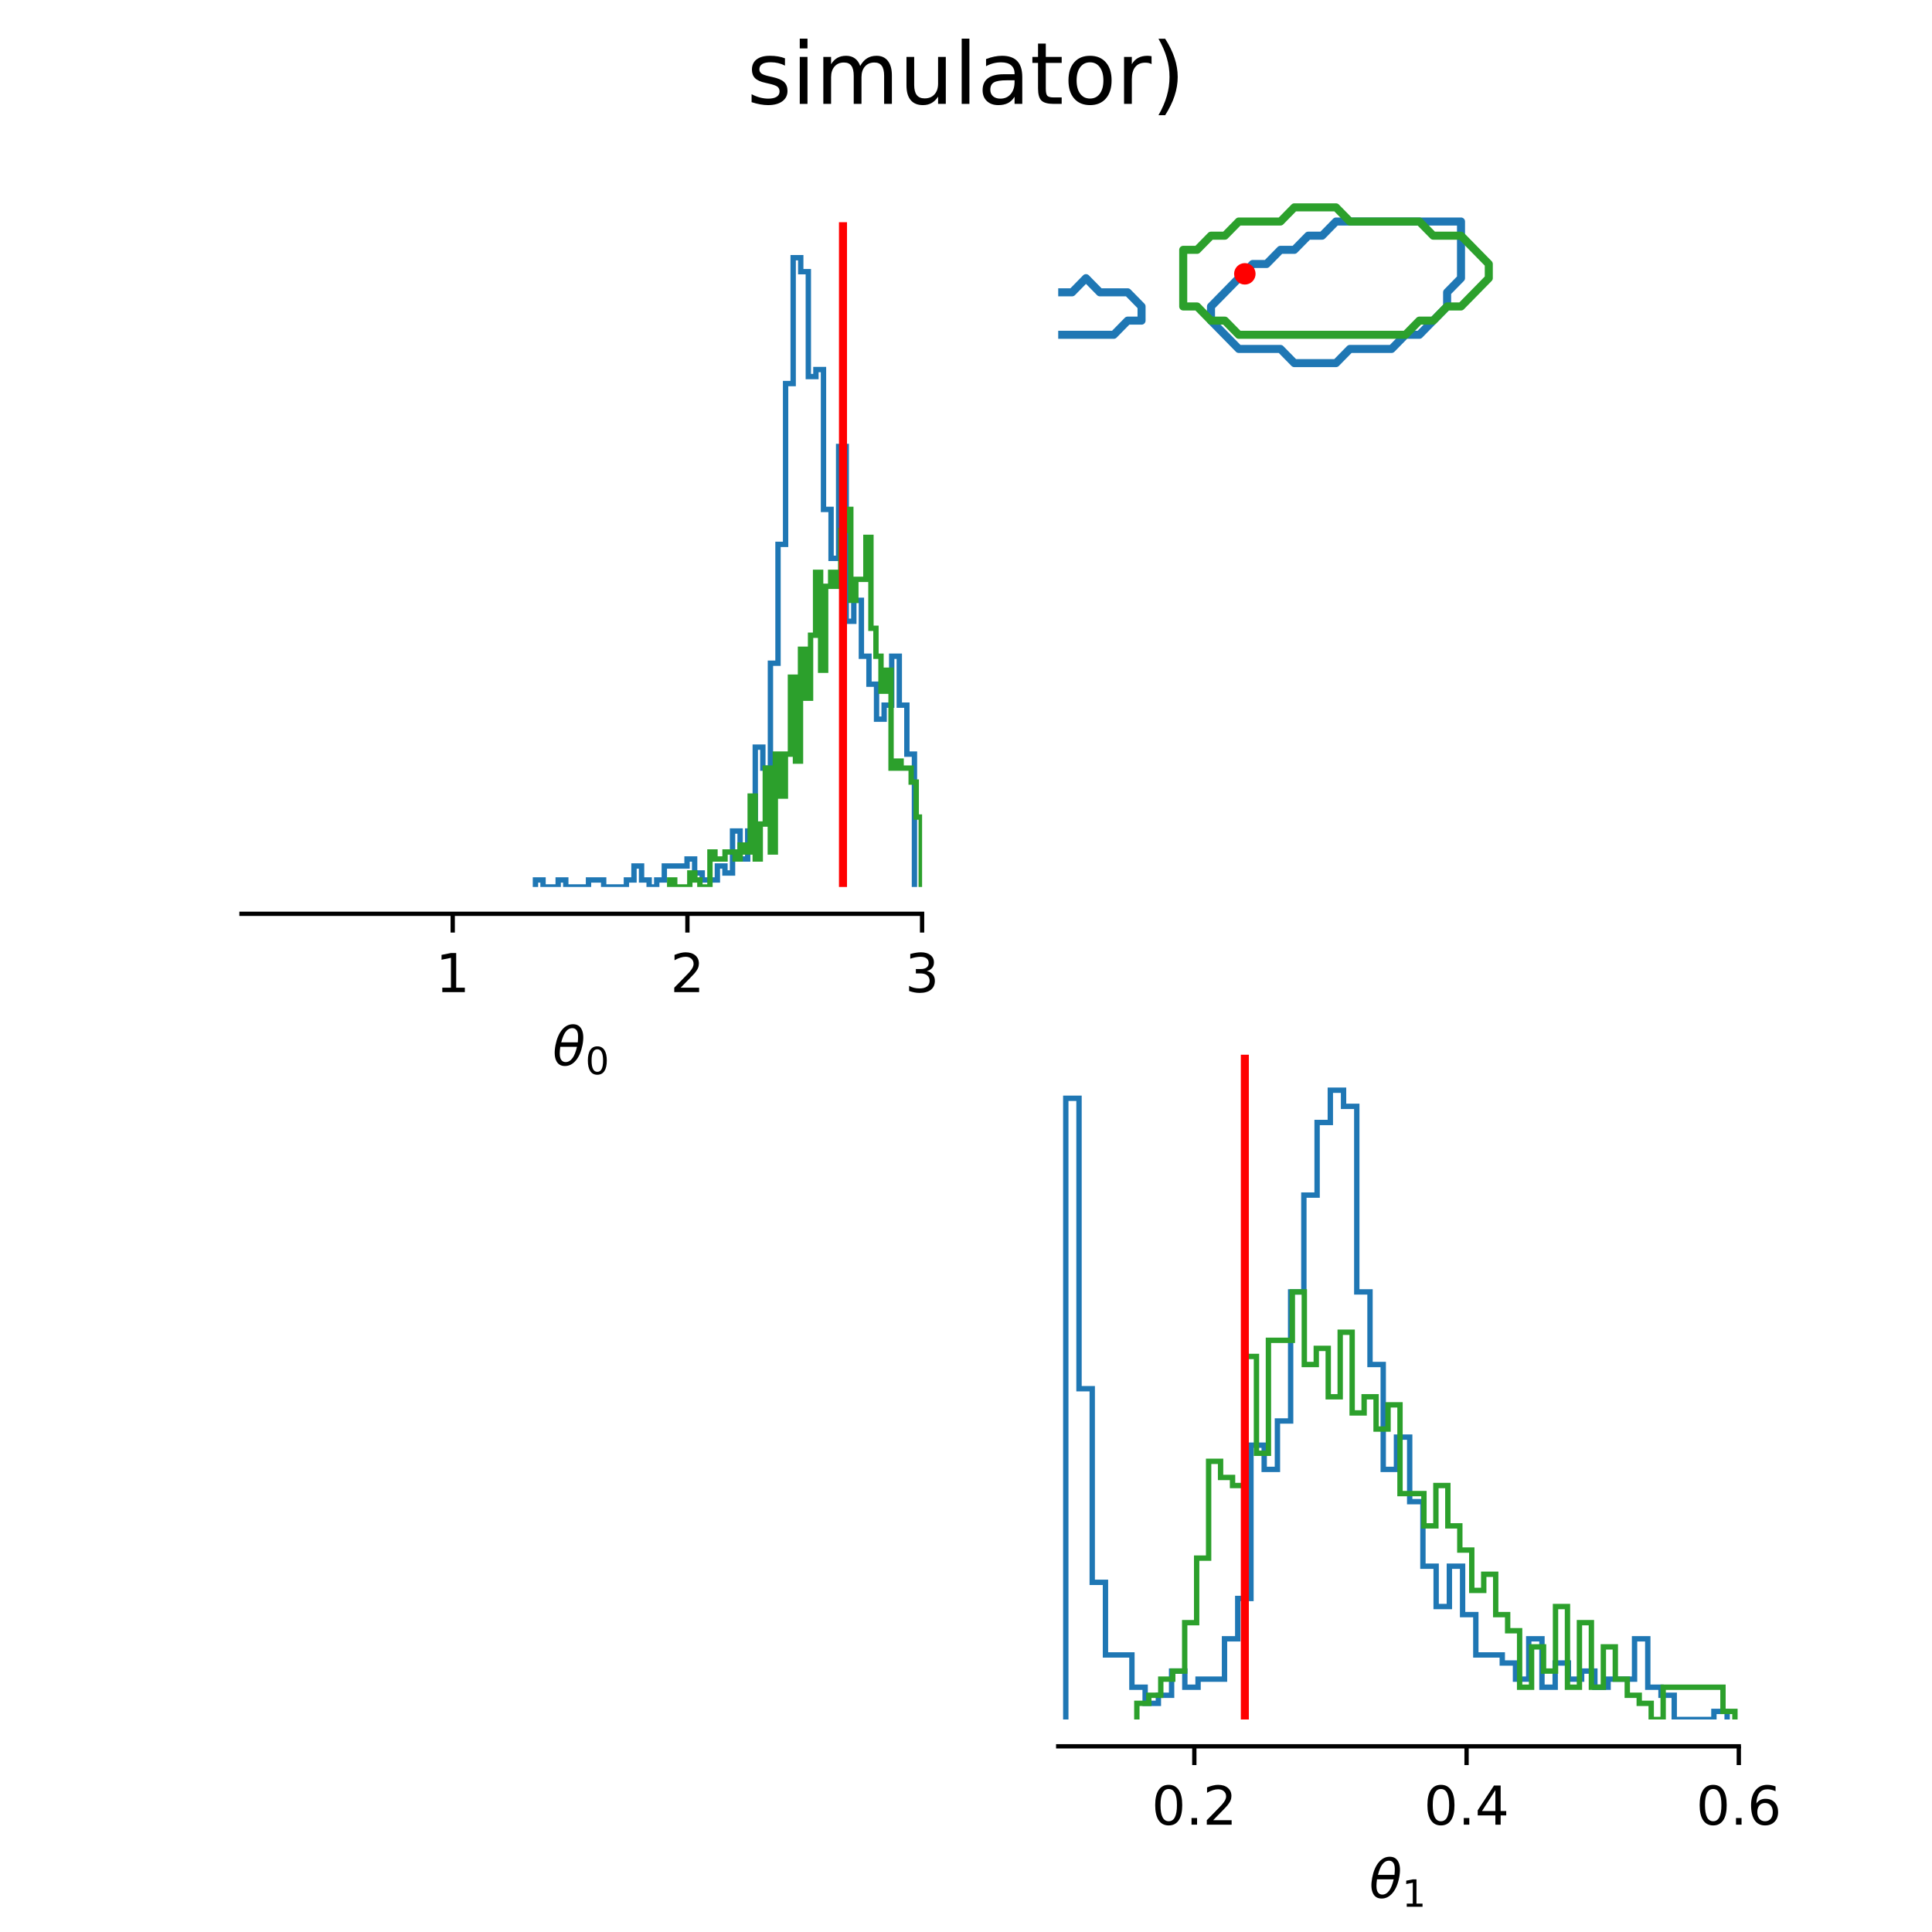
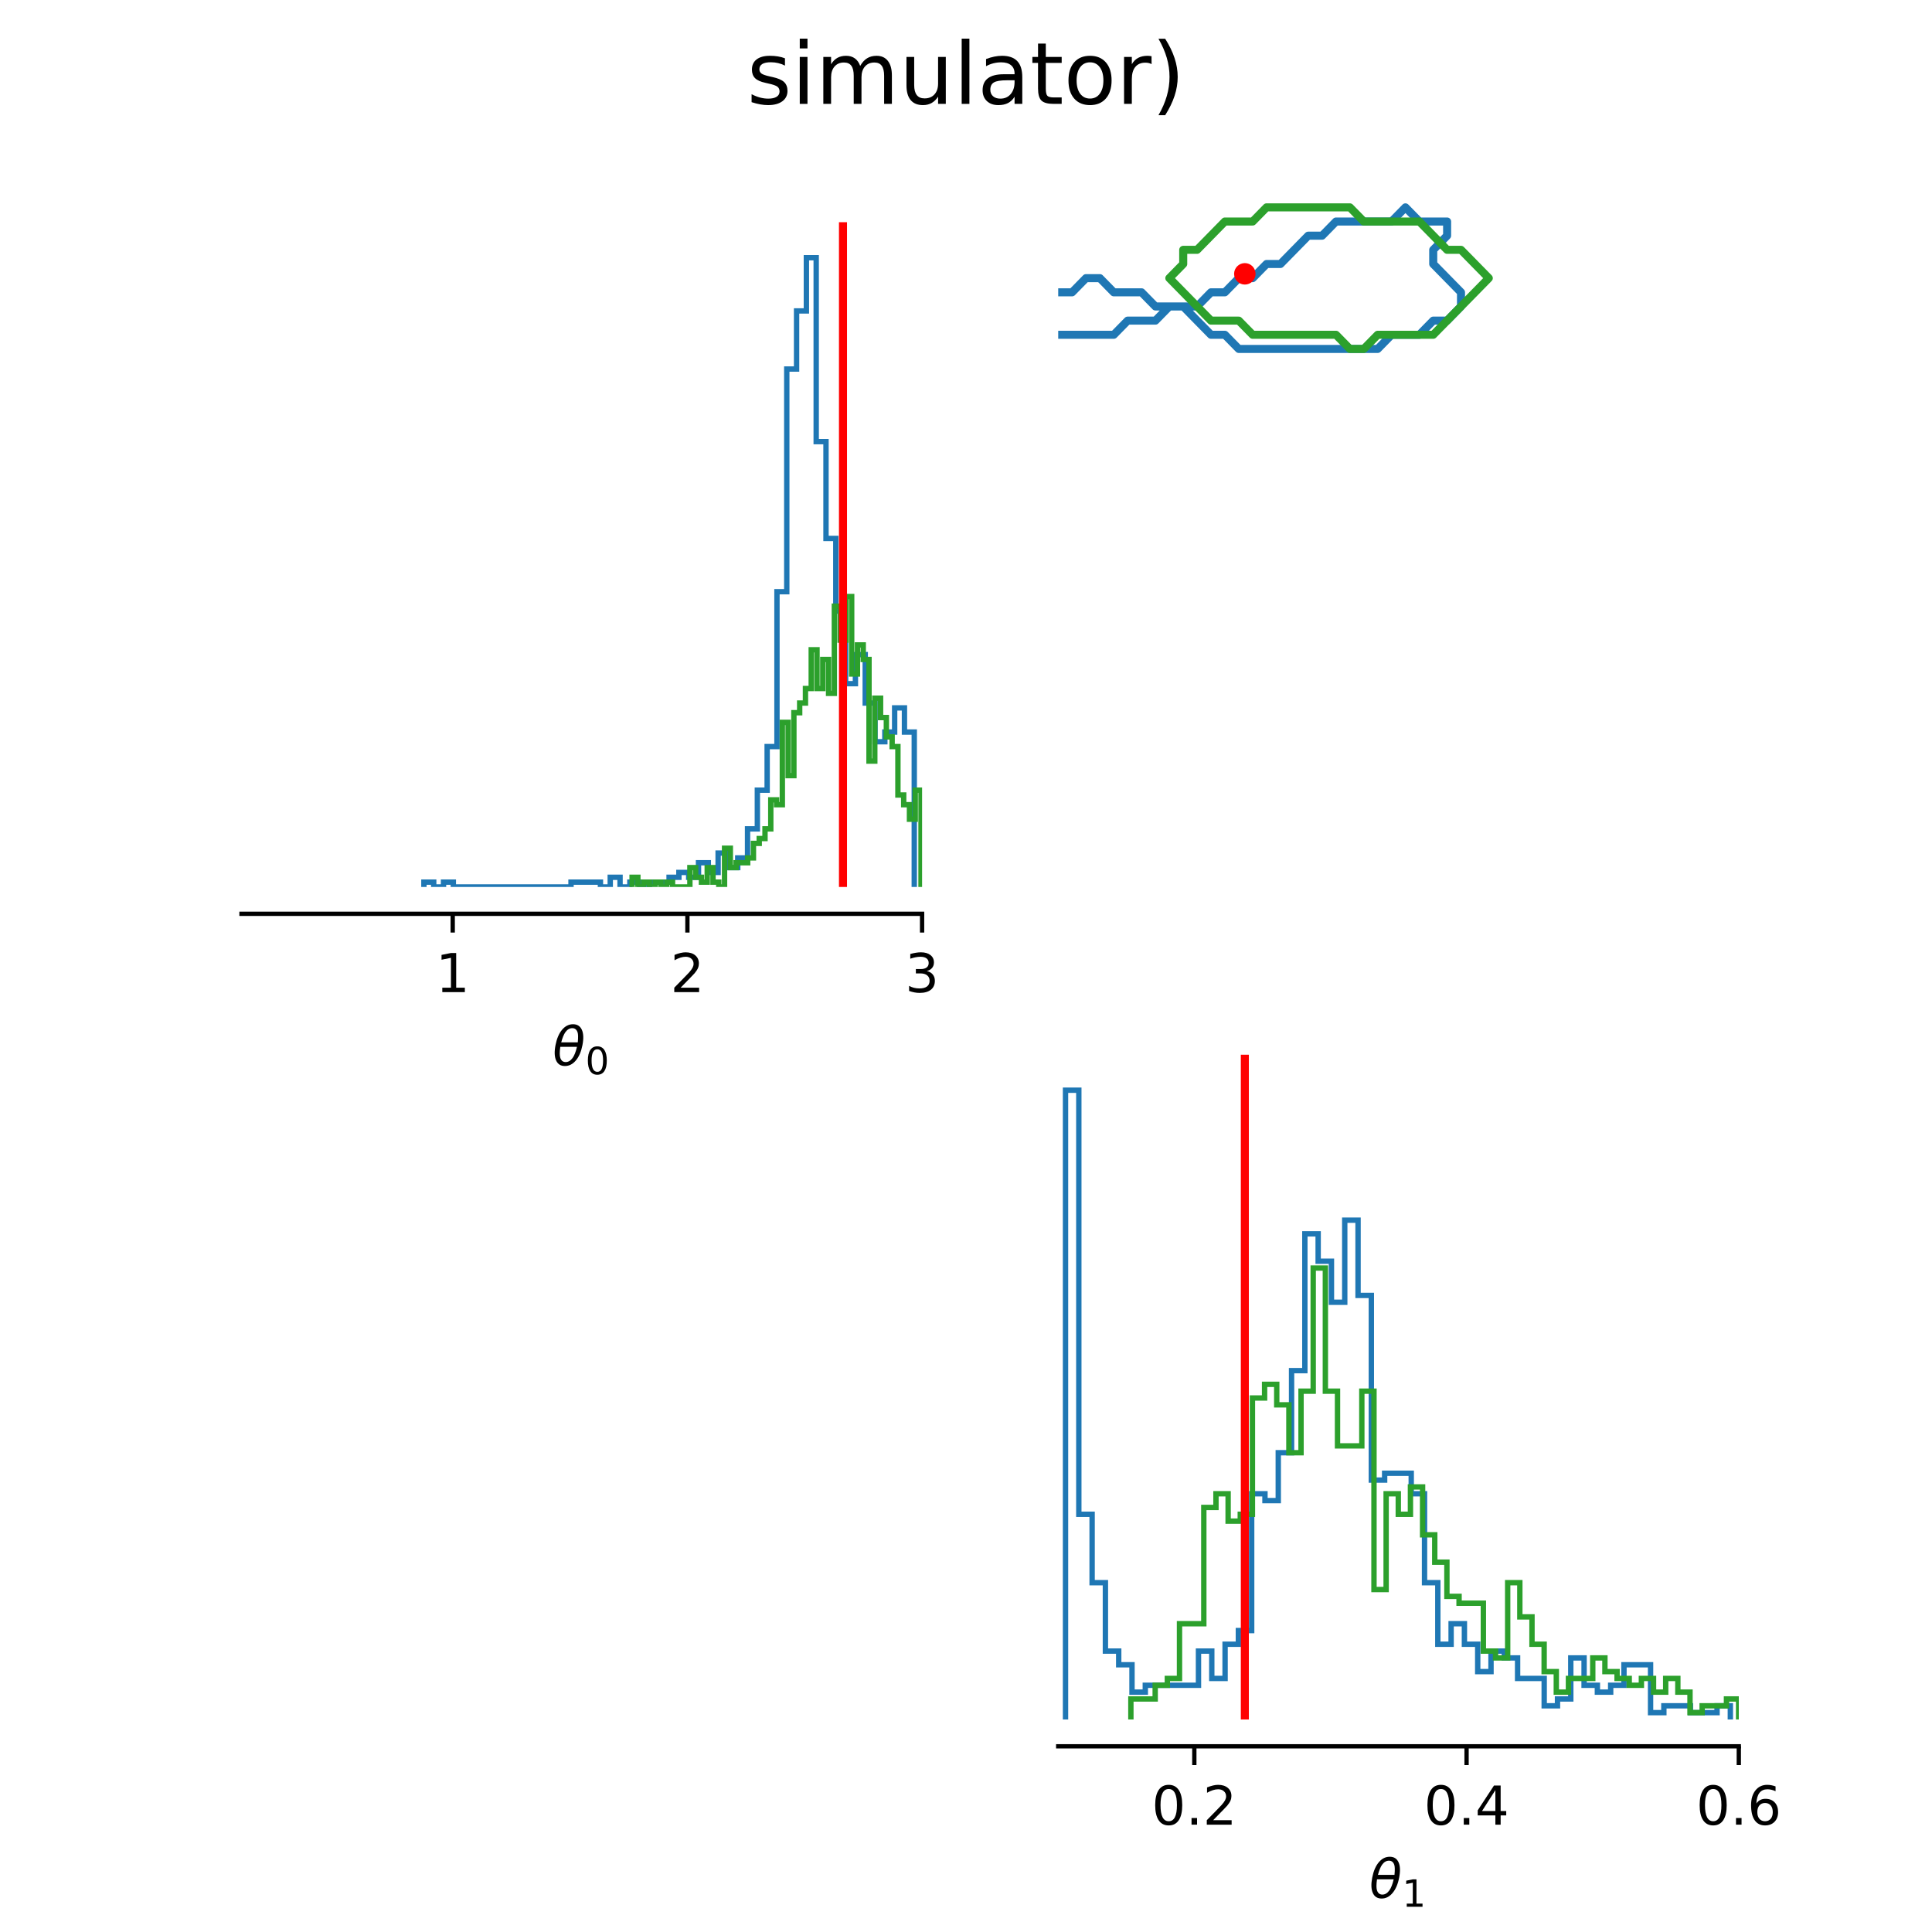
<svg xmlns="http://www.w3.org/2000/svg" xmlns:xlink="http://www.w3.org/1999/xlink" width="360pt" height="360pt" viewBox="0 0 360 360" version="1.1">
  <defs>
    <style type="text/css">*{stroke-linejoin: round; stroke-linecap: butt}</style>
  </defs>
  <g id="figure_1">
    <g id="patch_1">
      <path d="M 0 360  L 360 360  L 360 0  L 0 0  z " style="fill: #ffffff" />
    </g>
    <g id="axes_1">
      <g id="patch_2">
        <path d="M 45 165.273  L 171.818 165.273  L 171.818 36  L 45 36  z " style="fill: #ffffff" />
      </g>
      <g id="matplotlib.axis_1">
        <g id="xtick_1">
          <g id="line2d_1">
            <defs>
-               <path id="m44b91484c9" d="M 0 0  L 0 3.5  " style="stroke: #000000; stroke-width: 0.8" />
+               <path id="m1f3bbfd205" d="M 0 0  L 0 3.5  " style="stroke: #000000; stroke-width: 0.8" />
            </defs>
            <g>
-               <use xlink:href="#m44b91484c9" x="84.357" y="170.273" style="stroke: #000000; stroke-width: 0.8" />
+               <use xlink:href="#m1f3bbfd205" x="84.357" y="170.273" style="stroke: #000000; stroke-width: 0.8" />
            </g>
          </g>
          <g id="text_1">
            <g transform="translate(81.17612 184.8712) scale(0.1 -0.1)">
              <defs>
                <path id="DejaVuSans-31" d="M 794 531  L 1825 531  L 1825 4091  L 703 3866  L 703 4441  L 1819 4666  L 2450 4666  L 2450 531  L 3481 531  L 3481 0  L 794 0  L 794 531  z " transform="scale(0.015625)" />
              </defs>
              <use xlink:href="#DejaVuSans-31" />
            </g>
          </g>
        </g>
        <g id="xtick_2">
          <g id="line2d_2">
            <g>
-               <use xlink:href="#m44b91484c9" x="128.088" y="170.273" style="stroke: #000000; stroke-width: 0.8" />
+               <use xlink:href="#m1f3bbfd205" x="128.088" y="170.273" style="stroke: #000000; stroke-width: 0.8" />
            </g>
          </g>
          <g id="text_2">
            <g transform="translate(124.9065 184.8712) scale(0.1 -0.1)">
              <defs>
                <path id="DejaVuSans-32" d="M 1228 531  L 3431 531  L 3431 0  L 469 0  L 469 531  Q 828 903 1448 1529  Q 2069 2156 2228 2338  Q 2531 2678 2651 2914  Q 2772 3150 2772 3378  Q 2772 3750 2511 3984  Q 2250 4219 1831 4219  Q 1534 4219 1204 4116  Q 875 4013 500 3803  L 500 4441  Q 881 4594 1212 4672  Q 1544 4750 1819 4750  Q 2544 4750 2975 4387  Q 3406 4025 3406 3419  Q 3406 3131 3298 2873  Q 3191 2616 2906 2266  Q 2828 2175 2409 1742  Q 1991 1309 1228 531  z " transform="scale(0.015625)" />
              </defs>
              <use xlink:href="#DejaVuSans-32" />
            </g>
          </g>
        </g>
        <g id="xtick_3">
          <g id="line2d_3">
            <g>
-               <use xlink:href="#m44b91484c9" x="171.818" y="170.273" style="stroke: #000000; stroke-width: 0.8" />
+               <use xlink:href="#m1f3bbfd205" x="171.818" y="170.273" style="stroke: #000000; stroke-width: 0.8" />
            </g>
          </g>
          <g id="text_3">
            <g transform="translate(168.6369 184.8712) scale(0.1 -0.1)">
              <defs>
                <path id="DejaVuSans-33" d="M 2597 2516  Q 3050 2419 3304 2112  Q 3559 1806 3559 1356  Q 3559 666 3084 287  Q 2609 -91 1734 -91  Q 1441 -91 1130 -33  Q 819 25 488 141  L 488 750  Q 750 597 1062 519  Q 1375 441 1716 441  Q 2309 441 2620 675  Q 2931 909 2931 1356  Q 2931 1769 2642 2001  Q 2353 2234 1838 2234  L 1294 2234  L 1294 2753  L 1863 2753  Q 2328 2753 2575 2939  Q 2822 3125 2822 3475  Q 2822 3834 2567 4026  Q 2313 4219 1838 4219  Q 1578 4219 1281 4162  Q 984 4106 628 3988  L 628 4550  Q 988 4650 1302 4700  Q 1616 4750 1894 4750  Q 2613 4750 3031 4423  Q 3450 4097 3450 3541  Q 3450 3153 3228 2886  Q 3006 2619 2597 2516  z " transform="scale(0.015625)" />
              </defs>
              <use xlink:href="#DejaVuSans-33" />
            </g>
          </g>
        </g>
        <g id="text_4">
          <g transform="translate(102.9591 198.5493) scale(0.1 -0.1)">
            <defs>
              <path id="DejaVuSans-Oblique-3b8" d="M 2913 2219  L 925 2219  Q 791 1284 928 888  Q 1100 400 1566 400  Q 2034 400 2391 891  Q 2703 1322 2913 2219  z M 3009 2750  Q 3094 3638 2984 3950  Q 2813 4444 2353 4444  Q 1875 4444 1525 3956  Q 1250 3563 1034 2750  L 3009 2750  z M 2444 4913  Q 3194 4913 3494 4250  Q 3794 3591 3566 2422  Q 3341 1256 2781 594  Q 2225 -72 1475 -72  Q 722 -72 425 594  Q 128 1256 353 2422  Q 581 3591 1134 4250  Q 1691 4913 2444 4913  z " transform="scale(0.015625)" />
              <path id="DejaVuSans-30" d="M 2034 4250  Q 1547 4250 1301 3770  Q 1056 3291 1056 2328  Q 1056 1369 1301 889  Q 1547 409 2034 409  Q 2525 409 2770 889  Q 3016 1369 3016 2328  Q 3016 3291 2770 3770  Q 2525 4250 2034 4250  z M 2034 4750  Q 2819 4750 3233 4129  Q 3647 3509 3647 2328  Q 3647 1150 3233 529  Q 2819 -91 2034 -91  Q 1250 -91 836 529  Q 422 1150 422 2328  Q 422 3509 836 4129  Q 1250 4750 2034 4750  z " transform="scale(0.015625)" />
            </defs>
            <use xlink:href="#DejaVuSans-Oblique-3b8" transform="translate(0 0.234375)" />
            <use xlink:href="#DejaVuSans-30" transform="translate(61.18164 -16.17188) scale(0.7)" />
          </g>
        </g>
      </g>
      <g id="matplotlib.axis_2">
        <g id="ytick_1" />
        <g id="ytick_2" />
        <g id="ytick_3" />
        <g id="ytick_4" />
        <g id="ytick_5" />
+         <g id="ytick_6" />
      </g>
      <g id="patch_3">
-         <path d="M 99.773 165.273  L 99.773 163.97  L 101.185 163.97  L 101.185 165.273  L 102.598 165.273  L 102.598 165.273  L 104.01 165.273  L 104.01 163.97  L 105.423 163.97  L 105.423 165.273  L 106.835 165.273  L 106.835 165.273  L 108.248 165.273  L 108.248 165.273  L 109.66 165.273  L 109.66 163.97  L 111.072 163.97  L 111.072 163.97  L 112.485 163.97  L 112.485 165.273  L 113.897 165.273  L 113.897 165.273  L 115.31 165.273  L 115.31 165.273  L 116.722 165.273  L 116.722 163.97  L 118.134 163.97  L 118.134 161.364  L 119.547 161.364  L 119.547 163.97  L 120.959 163.97  L 120.959 165.273  L 122.372 165.273  L 122.372 163.97  L 123.784 163.97  L 123.784 161.364  L 125.196 161.364  L 125.196 161.364  L 126.609 161.364  L 126.609 161.364  L 128.021 161.364  L 128.021 160.061  L 129.434 160.061  L 129.434 162.667  L 130.846 162.667  L 130.846 163.97  L 132.258 163.97  L 132.258 163.97  L 133.671 163.97  L 133.671 161.364  L 135.083 161.364  L 135.083 162.667  L 136.496 162.667  L 136.496 154.85  L 137.908 154.85  L 137.908 160.061  L 139.321 160.061  L 139.321 154.85  L 140.733 154.85  L 140.733 139.216  L 142.145 139.216  L 142.145 143.125  L 143.558 143.125  L 143.558 123.582  L 144.97 123.582  L 144.97 101.434  L 146.383 101.434  L 146.383 71.469  L 147.795 71.469  L 147.795 48.019  L 149.207 48.019  L 149.207 50.624  L 150.62 50.624  L 150.62 70.167  L 152.032 70.167  L 152.032 68.864  L 153.445 68.864  L 153.445 94.92  L 154.857 94.92  L 154.857 104.04  L 156.269 104.04  L 156.269 83.195  L 157.682 83.195  L 157.682 115.765  L 159.094 115.765  L 159.094 111.857  L 160.507 111.857  L 160.507 122.28  L 161.919 122.28  L 161.919 127.491  L 163.331 127.491  L 163.331 134.005  L 164.744 134.005  L 164.744 131.399  L 166.156 131.399  L 166.156 122.28  L 167.569 122.28  L 167.569 131.399  L 168.981 131.399  L 168.981 140.519  L 170.394 140.519  L 170.394 165.273  " clip-path="url(#pfced21b844)" style="fill: none; stroke: #1f77b4; stroke-linejoin: miter" />
+         <path d="M 78.989 165.273  L 78.989 164.371  L 80.816 164.371  L 80.816 165.273  L 82.644 165.273  L 82.644 164.371  L 84.471 164.371  L 84.471 165.273  L 86.299 165.273  L 86.299 165.273  L 88.126 165.273  L 88.126 165.273  L 89.953 165.273  L 89.953 165.273  L 91.781 165.273  L 91.781 165.273  L 93.608 165.273  L 93.608 165.273  L 95.436 165.273  L 95.436 165.273  L 97.263 165.273  L 97.263 165.273  L 99.09 165.273  L 99.09 165.273  L 100.918 165.273  L 100.918 165.273  L 102.745 165.273  L 102.745 165.273  L 104.573 165.273  L 104.573 165.273  L 106.4 165.273  L 106.4 164.371  L 108.228 164.371  L 108.228 164.371  L 110.055 164.371  L 110.055 164.371  L 111.882 164.371  L 111.882 165.273  L 113.71 165.273  L 113.71 163.469  L 115.537 163.469  L 115.537 165.273  L 117.365 165.273  L 117.365 164.371  L 119.192 164.371  L 119.192 165.273  L 121.019 165.273  L 121.019 164.371  L 122.847 164.371  L 122.847 164.371  L 124.674 164.371  L 124.674 163.469  L 126.502 163.469  L 126.502 162.567  L 128.329 162.567  L 128.329 163.469  L 130.157 163.469  L 130.157 160.763  L 131.984 160.763  L 131.984 162.567  L 133.811 162.567  L 133.811 158.959  L 135.639 158.959  L 135.639 161.665  L 137.466 161.665  L 137.466 159.861  L 139.294 159.861  L 139.294 154.449  L 141.121 154.449  L 141.121 147.234  L 142.948 147.234  L 142.948 139.116  L 144.776 139.116  L 144.776 110.253  L 146.603 110.253  L 146.603 68.764  L 148.431 68.764  L 148.431 57.94  L 150.258 57.94  L 150.258 48.019  L 152.086 48.019  L 152.086 82.293  L 153.913 82.293  L 153.913 100.332  L 155.74 100.332  L 155.74 113.861  L 157.568 113.861  L 157.568 127.391  L 159.395 127.391  L 159.395 121.979  L 161.223 121.979  L 161.223 130.998  L 163.05 130.998  L 163.05 138.214  L 164.878 138.214  L 164.878 136.41  L 166.705 136.41  L 166.705 131.9  L 168.532 131.9  L 168.532 136.41  L 170.36 136.41  L 170.36 165.273  " clip-path="url(#pf9822cb68d)" style="fill: none; stroke: #1f77b4; stroke-linejoin: miter" />
      </g>
      <g id="patch_4">
-         <path d="M 124.787 165.273  L 124.787 163.97  L 125.725 163.97  L 125.725 165.273  L 126.662 165.273  L 126.662 165.273  L 127.6 165.273  L 127.6 165.273  L 128.537 165.273  L 128.537 162.667  L 129.475 162.667  L 129.475 163.97  L 130.412 163.97  L 130.412 165.273  L 131.35 165.273  L 131.35 165.273  L 132.287 165.273  L 132.287 158.759  L 133.224 158.759  L 133.224 160.061  L 134.162 160.061  L 134.162 160.061  L 135.099 160.061  L 135.099 158.759  L 136.037 158.759  L 136.037 158.759  L 136.974 158.759  L 136.974 160.061  L 137.912 160.061  L 137.912 157.456  L 138.849 157.456  L 138.849 158.759  L 139.786 158.759  L 139.786 148.336  L 140.724 148.336  L 140.724 160.061  L 141.661 160.061  L 141.661 153.547  L 142.599 153.547  L 142.599 143.125  L 143.536 143.125  L 143.536 158.759  L 144.474 158.759  L 144.474 140.519  L 145.411 140.519  L 145.411 148.336  L 146.349 148.336  L 146.349 140.519  L 147.286 140.519  L 147.286 126.188  L 148.223 126.188  L 148.223 141.822  L 149.161 141.822  L 149.161 120.977  L 150.098 120.977  L 150.098 130.096  L 151.036 130.096  L 151.036 118.371  L 151.973 118.371  L 151.973 106.646  L 152.911 106.646  L 152.911 124.885  L 153.848 124.885  L 153.848 109.251  L 154.785 109.251  L 154.785 106.646  L 155.723 106.646  L 155.723 109.251  L 156.66 109.251  L 156.66 98.829  L 157.598 98.829  L 157.598 94.92  L 158.535 94.92  L 158.535 111.857  L 159.473 111.857  L 159.473 107.948  L 160.41 107.948  L 160.41 107.948  L 161.347 107.948  L 161.347 100.132  L 162.285 100.132  L 162.285 117.068  L 163.222 117.068  L 163.222 122.28  L 164.16 122.28  L 164.16 128.794  L 165.097 128.794  L 165.097 124.885  L 166.035 124.885  L 166.035 143.125  L 166.972 143.125  L 166.972 141.822  L 167.91 141.822  L 167.91 143.125  L 168.847 143.125  L 168.847 143.125  L 169.784 143.125  L 169.784 145.73  L 170.722 145.73  L 170.722 152.244  L 171.659 152.244  L 171.659 165.273  " clip-path="url(#pfced21b844)" style="fill: none; stroke: #2ca02c; stroke-linejoin: miter" />
+         <path d="M 117.782 165.273  L 117.782 163.469  L 118.859 163.469  L 118.859 165.273  L 119.935 165.273  L 119.935 164.371  L 121.012 164.371  L 121.012 165.273  L 122.089 165.273  L 122.089 164.371  L 123.166 164.371  L 123.166 165.273  L 124.242 165.273  L 124.242 164.371  L 125.319 164.371  L 125.319 165.273  L 126.396 165.273  L 126.396 165.273  L 127.473 165.273  L 127.473 165.273  L 128.549 165.273  L 128.549 161.665  L 129.626 161.665  L 129.626 163.469  L 130.703 163.469  L 130.703 164.371  L 131.78 164.371  L 131.78 161.665  L 132.857 161.665  L 132.857 164.371  L 133.933 164.371  L 133.933 165.273  L 135.01 165.273  L 135.01 158.057  L 136.087 158.057  L 136.087 161.665  L 137.164 161.665  L 137.164 160.763  L 138.24 160.763  L 138.24 160.763  L 139.317 160.763  L 139.317 159.861  L 140.394 159.861  L 140.394 157.155  L 141.471 157.155  L 141.471 156.253  L 142.547 156.253  L 142.547 154.449  L 143.624 154.449  L 143.624 149.038  L 144.701 149.038  L 144.701 149.939  L 145.778 149.939  L 145.778 134.606  L 146.854 134.606  L 146.854 144.528  L 147.931 144.528  L 147.931 132.802  L 149.008 132.802  L 149.008 130.998  L 150.085 130.998  L 150.085 128.293  L 151.162 128.293  L 151.162 121.077  L 152.238 121.077  L 152.238 128.293  L 153.315 128.293  L 153.315 122.881  L 154.392 122.881  L 154.392 129.195  L 155.469 129.195  L 155.469 112.959  L 156.545 112.959  L 156.545 119.273  L 157.622 119.273  L 157.622 111.155  L 158.699 111.155  L 158.699 125.587  L 159.776 125.587  L 159.776 120.175  L 160.852 120.175  L 160.852 122.881  L 161.929 122.881  L 161.929 141.822  L 163.006 141.822  L 163.006 130.096  L 164.083 130.096  L 164.083 133.704  L 165.159 133.704  L 165.159 137.312  L 166.236 137.312  L 166.236 139.116  L 167.313 139.116  L 167.313 148.136  L 168.39 148.136  L 168.39 149.939  L 169.467 149.939  L 169.467 152.645  L 170.543 152.645  L 170.543 147.234  L 171.62 147.234  L 171.62 165.273  " clip-path="url(#pf9822cb68d)" style="fill: none; stroke: #2ca02c; stroke-linejoin: miter" />
      </g>
      <g id="line2d_4">
-         <path d="M 157.078 165.273  L 157.078 42.156  " clip-path="url(#pfced21b844)" style="fill: none; stroke: #ff0000; stroke-width: 1.5; stroke-linecap: square" />
+         <path d="M 157.078 165.273  L 157.078 42.156  " clip-path="url(#pf9822cb68d)" style="fill: none; stroke: #ff0000; stroke-width: 1.5; stroke-linecap: square" />
      </g>
      <g id="patch_5">
        <path d="M 45 170.273  L 171.818 170.273  " style="fill: none; stroke: #000000; stroke-width: 0.8; stroke-linejoin: miter; stroke-linecap: square" />
      </g>
    </g>
    <g id="axes_2">
      <g id="patch_6">
        <path d="M 197.182 165.273  L 324 165.273  L 324 36  L 197.182 36  z " style="fill: #ffffff" />
      </g>
      <g id="matplotlib.axis_3">
        <g id="xtick_4" />
        <g id="xtick_5" />
        <g id="xtick_6" />
      </g>
      <g id="matplotlib.axis_4">
-         <g id="ytick_6" />
        <g id="ytick_7" />
        <g id="ytick_8" />
        <g id="ytick_9" />
        <g id="ytick_10" />
        <g id="ytick_11" />
+         <g id="ytick_12" />
      </g>
      <g id="QuadContourSet_1">
-         <path d="M 197.182 54.468  L 199.77 54.468  L 202.358 51.829  L 202.358 51.829  L 202.358 51.829  L 204.946 54.468  L 207.534 54.468  L 210.122 54.468  L 210.122 54.468  L 212.711 57.106  L 212.711 57.106  L 212.711 59.744  L 212.711 59.744  L 210.122 59.744  L 207.534 62.382  L 207.534 62.382  L 204.946 62.382  L 202.358 62.382  L 199.77 62.382  L 197.182 62.382  M 241.18 67.659  L 241.18 67.659  L 238.592 65.02  L 236.004 65.02  L 233.416 65.02  L 230.827 65.02  L 230.827 65.02  L 228.239 62.382  L 228.239 62.382  L 225.651 59.744  L 225.651 59.744  L 225.651 57.106  L 225.651 57.106  L 228.239 54.468  L 228.239 54.468  L 230.827 51.829  L 230.827 51.829  L 233.416 49.191  L 233.416 49.191  L 236.004 49.191  L 238.592 46.553  L 238.592 46.553  L 241.18 46.553  L 243.768 43.915  L 243.768 43.915  L 246.356 43.915  L 248.944 41.276  L 248.944 41.276  L 251.532 41.276  L 254.121 41.276  L 256.709 41.276  L 259.297 41.276  L 261.885 41.276  L 264.473 41.276  L 267.061 41.276  L 269.649 41.276  L 272.237 41.276  L 272.237 41.276  L 272.237 43.915  L 272.237 46.553  L 272.237 49.191  L 272.237 51.829  L 272.237 51.829  L 269.649 54.468  L 269.649 57.106  L 269.649 57.106  L 267.061 59.744  L 267.061 59.744  L 264.473 62.382  L 264.473 62.382  L 261.885 62.382  L 259.297 65.02  L 259.297 65.02  L 256.709 65.02  L 254.121 65.02  L 251.532 65.02  L 248.944 67.659  L 248.944 67.659  L 246.356 67.659  L 243.768 67.659  L 241.18 67.659  z " clip-path="url(#p57dbb8d862)" style="fill: none; stroke: #1f77b4; stroke-width: 1.5" />
+         <path d="M 197.182 54.468  L 199.77 54.468  L 202.358 51.829  L 202.358 51.829  L 204.946 51.829  L 204.946 51.829  L 207.534 54.468  L 210.122 54.468  L 212.711 54.468  L 212.711 54.468  L 215.299 57.106  L 217.887 57.106  L 220.475 57.106  L 223.063 57.106  L 225.651 54.468  L 225.651 54.468  L 228.239 54.468  L 230.827 51.829  L 230.827 51.829  L 233.416 51.829  L 236.004 49.191  L 236.004 49.191  L 238.592 49.191  L 241.18 46.553  L 241.18 46.553  L 243.768 43.915  L 243.768 43.915  L 246.356 43.915  L 248.944 41.276  L 248.944 41.276  L 251.532 41.276  L 254.121 41.276  L 256.709 41.276  L 259.297 41.276  L 261.885 38.638  L 261.885 38.638  L 261.885 38.638  L 264.473 41.276  L 267.061 41.276  L 269.649 41.276  L 269.649 41.276  L 269.649 43.915  L 269.649 43.915  L 267.061 46.553  L 267.061 49.191  L 269.649 51.829  L 269.649 51.829  L 272.237 54.468  L 272.237 54.468  L 272.237 57.106  L 272.237 57.106  L 269.649 59.744  L 269.649 59.744  L 267.061 59.744  L 264.473 62.382  L 264.473 62.382  L 261.885 62.382  L 259.297 62.382  L 256.709 65.02  L 256.709 65.02  L 254.121 65.02  L 251.532 65.02  L 248.944 65.02  L 246.356 65.02  L 243.768 65.02  L 241.18 65.02  L 238.592 65.02  L 236.004 65.02  L 233.416 65.02  L 230.827 65.02  L 230.827 65.02  L 228.239 62.382  L 225.651 62.382  L 225.651 62.382  L 223.063 59.744  L 223.063 59.744  L 220.475 57.106  L 217.887 57.106  L 215.299 59.744  L 215.299 59.744  L 212.711 59.744  L 210.122 59.744  L 207.534 62.382  L 207.534 62.382  L 204.946 62.382  L 202.358 62.382  L 199.77 62.382  L 197.182 62.382  " clip-path="url(#p9987a3a47d)" style="fill: none; stroke: #1f77b4; stroke-width: 1.5" />
      </g>
      <g id="QuadContourSet_2">
-         <path d="M 230.827 62.382  L 230.827 62.382  L 228.239 59.744  L 225.651 59.744  L 225.651 59.744  L 223.063 57.106  L 220.475 57.106  L 220.475 57.106  L 220.475 54.468  L 220.475 51.829  L 220.475 49.191  L 220.475 46.553  L 220.475 46.553  L 223.063 46.553  L 225.651 43.915  L 225.651 43.915  L 228.239 43.915  L 230.827 41.276  L 230.827 41.276  L 233.416 41.276  L 236.004 41.276  L 238.592 41.276  L 241.18 38.638  L 241.18 38.638  L 243.768 38.638  L 246.356 38.638  L 248.944 38.638  L 248.944 38.638  L 251.532 41.276  L 254.121 41.276  L 256.709 41.276  L 259.297 41.276  L 261.885 41.276  L 264.473 41.276  L 264.473 41.276  L 267.061 43.915  L 269.649 43.915  L 272.237 43.915  L 272.237 43.915  L 274.826 46.553  L 274.826 46.553  L 277.414 49.191  L 277.414 49.191  L 277.414 51.829  L 277.414 51.829  L 274.826 54.468  L 274.826 54.468  L 272.237 57.106  L 272.237 57.106  L 269.649 57.106  L 267.061 59.744  L 267.061 59.744  L 264.473 59.744  L 261.885 62.382  L 261.885 62.382  L 259.297 62.382  L 256.709 62.382  L 254.121 62.382  L 251.532 62.382  L 248.944 62.382  L 246.356 62.382  L 243.768 62.382  L 241.18 62.382  L 238.592 62.382  L 236.004 62.382  L 233.416 62.382  L 230.827 62.382  z " clip-path="url(#p57dbb8d862)" style="fill: none; stroke: #2ca02c; stroke-width: 1.5" />
+         <path d="M 251.532 65.02  L 251.532 65.02  L 248.944 62.382  L 246.356 62.382  L 243.768 62.382  L 241.18 62.382  L 238.592 62.382  L 236.004 62.382  L 233.416 62.382  L 233.416 62.382  L 230.827 59.744  L 228.239 59.744  L 225.651 59.744  L 225.651 59.744  L 223.063 57.106  L 223.063 57.106  L 220.475 54.468  L 220.475 54.468  L 217.887 51.829  L 217.887 51.829  L 217.887 51.829  L 220.475 49.191  L 220.475 46.553  L 220.475 46.553  L 223.063 46.553  L 225.651 43.915  L 225.651 43.915  L 228.239 41.276  L 228.239 41.276  L 230.827 41.276  L 233.416 41.276  L 236.004 38.638  L 236.004 38.638  L 238.592 38.638  L 241.18 38.638  L 243.768 38.638  L 246.356 38.638  L 248.944 38.638  L 251.532 38.638  L 251.532 38.638  L 254.121 41.276  L 256.709 41.276  L 259.297 41.276  L 261.885 41.276  L 264.473 41.276  L 264.473 41.276  L 267.061 43.915  L 267.061 43.915  L 269.649 46.553  L 272.237 46.553  L 272.237 46.553  L 274.826 49.191  L 274.826 49.191  L 277.414 51.829  L 277.414 51.829  L 277.414 51.829  L 274.826 54.468  L 274.826 54.468  L 272.237 57.106  L 272.237 57.106  L 269.649 59.744  L 269.649 59.744  L 267.061 62.382  L 267.061 62.382  L 264.473 62.382  L 261.885 62.382  L 259.297 62.382  L 256.709 62.382  L 254.121 65.02  L 254.121 65.02  L 251.532 65.02  z " clip-path="url(#p9987a3a47d)" style="fill: none; stroke: #2ca02c; stroke-width: 1.5" />
      </g>
      <g id="line2d_5">
-         <path d="M 231.958 51.025  " clip-path="url(#p57dbb8d862)" style="fill: none; stroke: #ff0000; stroke-width: 1.5; stroke-linecap: square" />
+         <path d="M 231.958 51.025  " clip-path="url(#p9987a3a47d)" style="fill: none; stroke: #ff0000; stroke-width: 1.5; stroke-linecap: square" />
        <defs>
-           <path id="m6de8be8a58" d="M 0 1.5  C 0.398 1.5 0.779 1.342 1.061 1.061  C 1.342 0.779 1.5 0.398 1.5 0  C 1.5 -0.398 1.342 -0.779 1.061 -1.061  C 0.779 -1.342 0.398 -1.5 0 -1.5  C -0.398 -1.5 -0.779 -1.342 -1.061 -1.061  C -1.342 -0.779 -1.5 -0.398 -1.5 0  C -1.5 0.398 -1.342 0.779 -1.061 1.061  C -0.779 1.342 -0.398 1.5 0 1.5  z " style="stroke: #ff0000" />
+           <path id="m0baf17a1ad" d="M 0 1.5  C 0.398 1.5 0.779 1.342 1.061 1.061  C 1.342 0.779 1.5 0.398 1.5 0  C 1.5 -0.398 1.342 -0.779 1.061 -1.061  C 0.779 -1.342 0.398 -1.5 0 -1.5  C -0.398 -1.5 -0.779 -1.342 -1.061 -1.061  C -1.342 -0.779 -1.5 -0.398 -1.5 0  C -1.5 0.398 -1.342 0.779 -1.061 1.061  C -0.779 1.342 -0.398 1.5 0 1.5  z " style="stroke: #ff0000" />
        </defs>
-         <g clip-path="url(#p57dbb8d862)">
-           <use xlink:href="#m6de8be8a58" x="231.958" y="51.025" style="fill: #ff0000; stroke: #ff0000" />
+         <g clip-path="url(#p9987a3a47d)">
+           <use xlink:href="#m0baf17a1ad" x="231.958" y="51.025" style="fill: #ff0000; stroke: #ff0000" />
        </g>
      </g>
    </g>
    <g id="axes_3" />
    <g id="axes_4">
      <g id="patch_7">
        <path d="M 197.182 320.4  L 324 320.4  L 324 191.127  L 197.182 191.127  z " style="fill: #ffffff" />
      </g>
      <g id="matplotlib.axis_5">
        <g id="xtick_7">
          <g id="line2d_6">
            <g>
-               <use xlink:href="#m44b91484c9" x="222.545" y="325.4" style="stroke: #000000; stroke-width: 0.8" />
+               <use xlink:href="#m1f3bbfd205" x="222.545" y="325.4" style="stroke: #000000; stroke-width: 0.8" />
            </g>
          </g>
          <g id="text_5">
            <g transform="translate(214.5939 339.9984) scale(0.1 -0.1)">
              <defs>
                <path id="DejaVuSans-2e" d="M 684 794  L 1344 794  L 1344 0  L 684 0  L 684 794  z " transform="scale(0.015625)" />
              </defs>
              <use xlink:href="#DejaVuSans-30" />
              <use xlink:href="#DejaVuSans-2e" transform="translate(63.62305 0)" />
              <use xlink:href="#DejaVuSans-32" transform="translate(95.41016 0)" />
            </g>
          </g>
        </g>
        <g id="xtick_8">
          <g id="line2d_7">
            <g>
-               <use xlink:href="#m44b91484c9" x="273.273" y="325.4" style="stroke: #000000; stroke-width: 0.8" />
+               <use xlink:href="#m1f3bbfd205" x="273.273" y="325.4" style="stroke: #000000; stroke-width: 0.8" />
            </g>
          </g>
          <g id="text_6">
            <g transform="translate(265.3212 339.9984) scale(0.1 -0.1)">
              <defs>
                <path id="DejaVuSans-34" d="M 2419 4116  L 825 1625  L 2419 1625  L 2419 4116  z M 2253 4666  L 3047 4666  L 3047 1625  L 3713 1625  L 3713 1100  L 3047 1100  L 3047 0  L 2419 0  L 2419 1100  L 313 1100  L 313 1709  L 2253 4666  z " transform="scale(0.015625)" />
              </defs>
              <use xlink:href="#DejaVuSans-30" />
              <use xlink:href="#DejaVuSans-2e" transform="translate(63.62305 0)" />
              <use xlink:href="#DejaVuSans-34" transform="translate(95.41016 0)" />
            </g>
          </g>
        </g>
        <g id="xtick_9">
          <g id="line2d_8">
            <g>
-               <use xlink:href="#m44b91484c9" x="324" y="325.4" style="stroke: #000000; stroke-width: 0.8" />
+               <use xlink:href="#m1f3bbfd205" x="324" y="325.4" style="stroke: #000000; stroke-width: 0.8" />
            </g>
          </g>
          <g id="text_7">
            <g transform="translate(316.0484 339.9984) scale(0.1 -0.1)">
              <defs>
                <path id="DejaVuSans-36" d="M 2113 2584  Q 1688 2584 1439 2293  Q 1191 2003 1191 1497  Q 1191 994 1439 701  Q 1688 409 2113 409  Q 2538 409 2786 701  Q 3034 994 3034 1497  Q 3034 2003 2786 2293  Q 2538 2584 2113 2584  z M 3366 4563  L 3366 3988  Q 3128 4100 2886 4159  Q 2644 4219 2406 4219  Q 1781 4219 1451 3797  Q 1122 3375 1075 2522  Q 1259 2794 1537 2939  Q 1816 3084 2150 3084  Q 2853 3084 3261 2657  Q 3669 2231 3669 1497  Q 3669 778 3244 343  Q 2819 -91 2113 -91  Q 1303 -91 875 529  Q 447 1150 447 2328  Q 447 3434 972 4092  Q 1497 4750 2381 4750  Q 2619 4750 2861 4703  Q 3103 4656 3366 4563  z " transform="scale(0.015625)" />
              </defs>
              <use xlink:href="#DejaVuSans-30" />
              <use xlink:href="#DejaVuSans-2e" transform="translate(63.62305 0)" />
              <use xlink:href="#DejaVuSans-36" transform="translate(95.41016 0)" />
            </g>
          </g>
        </g>
        <g id="text_8">
          <g transform="translate(255.1409 353.6766) scale(0.1 -0.1)">
            <use xlink:href="#DejaVuSans-Oblique-3b8" transform="translate(0 0.234375)" />
            <use xlink:href="#DejaVuSans-31" transform="translate(61.18164 -16.17188) scale(0.7)" />
          </g>
        </g>
      </g>
      <g id="matplotlib.axis_6">
-         <g id="ytick_12" />
        <g id="ytick_13" />
        <g id="ytick_14" />
        <g id="ytick_15" />
        <g id="ytick_16" />
+         <g id="ytick_17" />
+         <g id="ytick_18" />
      </g>
      <g id="patch_8">
-         <path d="M 198.593 320.4  L 198.593 204.649  L 201.058 204.649  L 201.058 258.766  L 203.522 258.766  L 203.522 294.845  L 205.987 294.845  L 205.987 308.374  L 208.452 308.374  L 208.452 308.374  L 210.916 308.374  L 210.916 314.387  L 213.381 314.387  L 213.381 317.393  L 215.846 317.393  L 215.846 315.89  L 218.31 315.89  L 218.31 311.38  L 220.775 311.38  L 220.775 314.387  L 223.24 314.387  L 223.24 312.884  L 225.704 312.884  L 225.704 312.884  L 228.169 312.884  L 228.169 305.367  L 230.634 305.367  L 230.634 297.851  L 233.098 297.851  L 233.098 269.289  L 235.563 269.289  L 235.563 273.799  L 238.028 273.799  L 238.028 264.779  L 240.492 264.779  L 240.492 240.727  L 242.957 240.727  L 242.957 222.688  L 245.422 222.688  L 245.422 209.159  L 247.887 209.159  L 247.887 203.146  L 250.351 203.146  L 250.351 206.152  L 252.816 206.152  L 252.816 240.727  L 255.281 240.727  L 255.281 254.257  L 257.745 254.257  L 257.745 273.799  L 260.21 273.799  L 260.21 267.786  L 262.675 267.786  L 262.675 279.812  L 265.139 279.812  L 265.139 291.838  L 267.604 291.838  L 267.604 299.354  L 270.069 299.354  L 270.069 291.838  L 272.533 291.838  L 272.533 300.858  L 274.998 300.858  L 274.998 308.374  L 277.463 308.374  L 277.463 308.374  L 279.927 308.374  L 279.927 309.877  L 282.392 309.877  L 282.392 312.884  L 284.857 312.884  L 284.857 305.367  L 287.321 305.367  L 287.321 314.387  L 289.786 314.387  L 289.786 309.877  L 292.251 309.877  L 292.251 312.884  L 294.715 312.884  L 294.715 311.38  L 297.18 311.38  L 297.18 314.387  L 299.645 314.387  L 299.645 312.884  L 302.109 312.884  L 302.109 312.884  L 304.574 312.884  L 304.574 305.367  L 307.039 305.367  L 307.039 314.387  L 309.503 314.387  L 309.503 315.89  L 311.968 315.89  L 311.968 320.4  L 314.433 320.4  L 314.433 320.4  L 316.897 320.4  L 316.897 320.4  L 319.362 320.4  L 319.362 318.897  L 321.827 318.897  L 321.827 320.4  " clip-path="url(#p4a6664a218)" style="fill: none; stroke: #1f77b4; stroke-linejoin: miter" />
+         <path d="M 198.544 320.4  L 198.544 203.146  L 201.022 203.146  L 201.022 282.165  L 203.5 282.165  L 203.5 294.91  L 205.977 294.91  L 205.977 307.655  L 208.455 307.655  L 208.455 310.204  L 210.932 310.204  L 210.932 315.302  L 213.41 315.302  L 213.41 314.027  L 215.888 314.027  L 215.888 314.027  L 218.365 314.027  L 218.365 314.027  L 220.843 314.027  L 220.843 314.027  L 223.32 314.027  L 223.32 307.655  L 225.798 307.655  L 225.798 312.753  L 228.276 312.753  L 228.276 306.38  L 230.753 306.38  L 230.753 303.831  L 233.231 303.831  L 233.231 278.341  L 235.708 278.341  L 235.708 279.616  L 238.186 279.616  L 238.186 270.694  L 240.664 270.694  L 240.664 255.4  L 243.141 255.4  L 243.141 229.91  L 245.619 229.91  L 245.619 235.008  L 248.096 235.008  L 248.096 242.655  L 250.574 242.655  L 250.574 227.361  L 253.052 227.361  L 253.052 241.381  L 255.529 241.381  L 255.529 275.792  L 258.007 275.792  L 258.007 274.518  L 260.484 274.518  L 260.484 274.518  L 262.962 274.518  L 262.962 278.341  L 265.44 278.341  L 265.44 294.91  L 267.917 294.91  L 267.917 306.38  L 270.395 306.38  L 270.395 302.557  L 272.872 302.557  L 272.872 306.38  L 275.35 306.38  L 275.35 311.478  L 277.828 311.478  L 277.828 307.655  L 280.305 307.655  L 280.305 308.929  L 282.783 308.929  L 282.783 312.753  L 285.26 312.753  L 285.26 312.753  L 287.738 312.753  L 287.738 317.851  L 290.215 317.851  L 290.215 316.576  L 292.693 316.576  L 292.693 308.929  L 295.171 308.929  L 295.171 314.027  L 297.648 314.027  L 297.648 315.302  L 300.126 315.302  L 300.126 314.027  L 302.603 314.027  L 302.603 310.204  L 305.081 310.204  L 305.081 310.204  L 307.559 310.204  L 307.559 319.125  L 310.036 319.125  L 310.036 317.851  L 312.514 317.851  L 312.514 317.851  L 314.991 317.851  L 314.991 319.125  L 317.469 319.125  L 317.469 319.125  L 319.947 319.125  L 319.947 317.851  L 322.424 317.851  L 322.424 320.4  " clip-path="url(#pe192e06797)" style="fill: none; stroke: #1f77b4; stroke-linejoin: miter" />
      </g>
      <g id="patch_9">
-         <path d="M 211.835 320.4  L 211.835 317.393  L 214.064 317.393  L 214.064 315.89  L 216.293 315.89  L 216.293 312.884  L 218.522 312.884  L 218.522 311.38  L 220.75 311.38  L 220.75 302.361  L 222.979 302.361  L 222.979 290.335  L 225.208 290.335  L 225.208 272.296  L 227.437 272.296  L 227.437 275.302  L 229.666 275.302  L 229.666 276.805  L 231.895 276.805  L 231.895 252.753  L 234.124 252.753  L 234.124 270.792  L 236.353 270.792  L 236.353 249.747  L 238.582 249.747  L 238.582 249.747  L 240.81 249.747  L 240.81 240.727  L 243.039 240.727  L 243.039 254.257  L 245.268 254.257  L 245.268 251.25  L 247.497 251.25  L 247.497 260.27  L 249.726 260.27  L 249.726 248.244  L 251.955 248.244  L 251.955 263.276  L 254.184 263.276  L 254.184 260.27  L 256.413 260.27  L 256.413 266.283  L 258.642 266.283  L 258.642 261.773  L 260.87 261.773  L 260.87 278.309  L 263.099 278.309  L 263.099 278.309  L 265.328 278.309  L 265.328 284.322  L 267.557 284.322  L 267.557 276.805  L 269.786 276.805  L 269.786 284.322  L 272.015 284.322  L 272.015 288.832  L 274.244 288.832  L 274.244 296.348  L 276.473 296.348  L 276.473 293.341  L 278.702 293.341  L 278.702 300.858  L 280.93 300.858  L 280.93 303.864  L 283.159 303.864  L 283.159 314.387  L 285.388 314.387  L 285.388 306.871  L 287.617 306.871  L 287.617 311.38  L 289.846 311.38  L 289.846 299.354  L 292.075 299.354  L 292.075 314.387  L 294.304 314.387  L 294.304 302.361  L 296.533 302.361  L 296.533 314.387  L 298.762 314.387  L 298.762 306.871  L 300.99 306.871  L 300.99 312.884  L 303.219 312.884  L 303.219 315.89  L 305.448 315.89  L 305.448 317.393  L 307.677 317.393  L 307.677 320.4  L 309.906 320.4  L 309.906 314.387  L 312.135 314.387  L 312.135 314.387  L 314.364 314.387  L 314.364 314.387  L 316.593 314.387  L 316.593 314.387  L 318.821 314.387  L 318.821 314.387  L 321.05 314.387  L 321.05 318.897  L 323.279 318.897  L 323.279 320.4  " clip-path="url(#p4a6664a218)" style="fill: none; stroke: #2ca02c; stroke-linejoin: miter" />
+         <path d="M 210.723 320.4  L 210.723 316.576  L 212.988 316.576  L 212.988 316.576  L 215.253 316.576  L 215.253 314.027  L 217.518 314.027  L 217.518 312.753  L 219.783 312.753  L 219.783 302.557  L 222.048 302.557  L 222.048 302.557  L 224.313 302.557  L 224.313 280.89  L 226.577 280.89  L 226.577 278.341  L 228.842 278.341  L 228.842 283.439  L 231.107 283.439  L 231.107 282.165  L 233.372 282.165  L 233.372 260.498  L 235.637 260.498  L 235.637 257.949  L 237.902 257.949  L 237.902 261.773  L 240.167 261.773  L 240.167 270.694  L 242.431 270.694  L 242.431 259.224  L 244.696 259.224  L 244.696 236.283  L 246.961 236.283  L 246.961 259.224  L 249.226 259.224  L 249.226 269.42  L 251.491 269.42  L 251.491 269.42  L 253.756 269.42  L 253.756 259.224  L 256.021 259.224  L 256.021 296.184  L 258.286 296.184  L 258.286 278.341  L 260.55 278.341  L 260.55 282.165  L 262.815 282.165  L 262.815 277.067  L 265.08 277.067  L 265.08 285.988  L 267.345 285.988  L 267.345 291.086  L 269.61 291.086  L 269.61 297.459  L 271.875 297.459  L 271.875 298.733  L 274.14 298.733  L 274.14 298.733  L 276.404 298.733  L 276.404 307.655  L 278.669 307.655  L 278.669 308.929  L 280.934 308.929  L 280.934 294.91  L 283.199 294.91  L 283.199 301.282  L 285.464 301.282  L 285.464 306.38  L 287.729 306.38  L 287.729 311.478  L 289.994 311.478  L 289.994 315.302  L 292.258 315.302  L 292.258 312.753  L 294.523 312.753  L 294.523 312.753  L 296.788 312.753  L 296.788 308.929  L 299.053 308.929  L 299.053 311.478  L 301.318 311.478  L 301.318 312.753  L 303.583 312.753  L 303.583 314.027  L 305.848 314.027  L 305.848 312.753  L 308.113 312.753  L 308.113 315.302  L 310.377 315.302  L 310.377 312.753  L 312.642 312.753  L 312.642 315.302  L 314.907 315.302  L 314.907 319.125  L 317.172 319.125  L 317.172 317.851  L 319.437 317.851  L 319.437 317.851  L 321.702 317.851  L 321.702 316.576  L 323.967 316.576  L 323.967 320.4  " clip-path="url(#pe192e06797)" style="fill: none; stroke: #2ca02c; stroke-linejoin: miter" />
      </g>
      <g id="line2d_9">
-         <path d="M 231.958 320.4  L 231.958 197.283  " clip-path="url(#p4a6664a218)" style="fill: none; stroke: #ff0000; stroke-width: 1.5; stroke-linecap: square" />
+         <path d="M 231.958 320.4  L 231.958 197.283  " clip-path="url(#pe192e06797)" style="fill: none; stroke: #ff0000; stroke-width: 1.5; stroke-linecap: square" />
      </g>
      <g id="patch_10">
        <path d="M 197.182 325.4  L 324 325.4  " style="fill: none; stroke: #000000; stroke-width: 0.8; stroke-linejoin: miter; stroke-linecap: square" />
      </g>
    </g>
    <g id="text_9">
      <g transform="translate(139.1813 19.3575) scale(0.16 -0.16)">
        <defs>
          <path id="DejaVuSans-73" d="M 2834 3397  L 2834 2853  Q 2591 2978 2328 3040  Q 2066 3103 1784 3103  Q 1356 3103 1142 2972  Q 928 2841 928 2578  Q 928 2378 1081 2264  Q 1234 2150 1697 2047  L 1894 2003  Q 2506 1872 2764 1633  Q 3022 1394 3022 966  Q 3022 478 2636 193  Q 2250 -91 1575 -91  Q 1294 -91 989 -36  Q 684 19 347 128  L 347 722  Q 666 556 975 473  Q 1284 391 1588 391  Q 1994 391 2212 530  Q 2431 669 2431 922  Q 2431 1156 2273 1281  Q 2116 1406 1581 1522  L 1381 1569  Q 847 1681 609 1914  Q 372 2147 372 2553  Q 372 3047 722 3315  Q 1072 3584 1716 3584  Q 2034 3584 2315 3537  Q 2597 3491 2834 3397  z " transform="scale(0.015625)" />
          <path id="DejaVuSans-69" d="M 603 3500  L 1178 3500  L 1178 0  L 603 0  L 603 3500  z M 603 4863  L 1178 4863  L 1178 4134  L 603 4134  L 603 4863  z " transform="scale(0.015625)" />
          <path id="DejaVuSans-6d" d="M 3328 2828  Q 3544 3216 3844 3400  Q 4144 3584 4550 3584  Q 5097 3584 5394 3201  Q 5691 2819 5691 2113  L 5691 0  L 5113 0  L 5113 2094  Q 5113 2597 4934 2840  Q 4756 3084 4391 3084  Q 3944 3084 3684 2787  Q 3425 2491 3425 1978  L 3425 0  L 2847 0  L 2847 2094  Q 2847 2600 2669 2842  Q 2491 3084 2119 3084  Q 1678 3084 1418 2786  Q 1159 2488 1159 1978  L 1159 0  L 581 0  L 581 3500  L 1159 3500  L 1159 2956  Q 1356 3278 1631 3431  Q 1906 3584 2284 3584  Q 2666 3584 2933 3390  Q 3200 3197 3328 2828  z " transform="scale(0.015625)" />
          <path id="DejaVuSans-75" d="M 544 1381  L 544 3500  L 1119 3500  L 1119 1403  Q 1119 906 1312 657  Q 1506 409 1894 409  Q 2359 409 2629 706  Q 2900 1003 2900 1516  L 2900 3500  L 3475 3500  L 3475 0  L 2900 0  L 2900 538  Q 2691 219 2414 64  Q 2138 -91 1772 -91  Q 1169 -91 856 284  Q 544 659 544 1381  z M 1991 3584  L 1991 3584  z " transform="scale(0.015625)" />
          <path id="DejaVuSans-6c" d="M 603 4863  L 1178 4863  L 1178 0  L 603 0  L 603 4863  z " transform="scale(0.015625)" />
          <path id="DejaVuSans-61" d="M 2194 1759  Q 1497 1759 1228 1600  Q 959 1441 959 1056  Q 959 750 1161 570  Q 1363 391 1709 391  Q 2188 391 2477 730  Q 2766 1069 2766 1631  L 2766 1759  L 2194 1759  z M 3341 1997  L 3341 0  L 2766 0  L 2766 531  Q 2569 213 2275 61  Q 1981 -91 1556 -91  Q 1019 -91 701 211  Q 384 513 384 1019  Q 384 1609 779 1909  Q 1175 2209 1959 2209  L 2766 2209  L 2766 2266  Q 2766 2663 2505 2880  Q 2244 3097 1772 3097  Q 1472 3097 1187 3025  Q 903 2953 641 2809  L 641 3341  Q 956 3463 1253 3523  Q 1550 3584 1831 3584  Q 2591 3584 2966 3190  Q 3341 2797 3341 1997  z " transform="scale(0.015625)" />
          <path id="DejaVuSans-74" d="M 1172 4494  L 1172 3500  L 2356 3500  L 2356 3053  L 1172 3053  L 1172 1153  Q 1172 725 1289 603  Q 1406 481 1766 481  L 2356 481  L 2356 0  L 1766 0  Q 1100 0 847 248  Q 594 497 594 1153  L 594 3053  L 172 3053  L 172 3500  L 594 3500  L 594 4494  L 1172 4494  z " transform="scale(0.015625)" />
          <path id="DejaVuSans-6f" d="M 1959 3097  Q 1497 3097 1228 2736  Q 959 2375 959 1747  Q 959 1119 1226 758  Q 1494 397 1959 397  Q 2419 397 2687 759  Q 2956 1122 2956 1747  Q 2956 2369 2687 2733  Q 2419 3097 1959 3097  z M 1959 3584  Q 2709 3584 3137 3096  Q 3566 2609 3566 1747  Q 3566 888 3137 398  Q 2709 -91 1959 -91  Q 1206 -91 779 398  Q 353 888 353 1747  Q 353 2609 779 3096  Q 1206 3584 1959 3584  z " transform="scale(0.015625)" />
          <path id="DejaVuSans-72" d="M 2631 2963  Q 2534 3019 2420 3045  Q 2306 3072 2169 3072  Q 1681 3072 1420 2755  Q 1159 2438 1159 1844  L 1159 0  L 581 0  L 581 3500  L 1159 3500  L 1159 2956  Q 1341 3275 1631 3429  Q 1922 3584 2338 3584  Q 2397 3584 2469 3576  Q 2541 3569 2628 3553  L 2631 2963  z " transform="scale(0.015625)" />
          <path id="DejaVuSans-29" d="M 513 4856  L 1013 4856  Q 1481 4119 1714 3412  Q 1947 2706 1947 2009  Q 1947 1309 1714 600  Q 1481 -109 1013 -844  L 513 -844  Q 928 -128 1133 580  Q 1338 1288 1338 2009  Q 1338 2731 1133 3434  Q 928 4138 513 4856  z " transform="scale(0.015625)" />
        </defs>
        <use xlink:href="#DejaVuSans-73" />
        <use xlink:href="#DejaVuSans-69" transform="translate(52.09961 0)" />
        <use xlink:href="#DejaVuSans-6d" transform="translate(79.88281 0)" />
        <use xlink:href="#DejaVuSans-75" transform="translate(177.2949 0)" />
        <use xlink:href="#DejaVuSans-6c" transform="translate(240.6738 0)" />
        <use xlink:href="#DejaVuSans-61" transform="translate(268.457 0)" />
        <use xlink:href="#DejaVuSans-74" transform="translate(329.7363 0)" />
        <use xlink:href="#DejaVuSans-6f" transform="translate(368.9453 0)" />
        <use xlink:href="#DejaVuSans-72" transform="translate(430.127 0)" />
        <use xlink:href="#DejaVuSans-29" transform="translate(471.2402 0)" />
      </g>
    </g>
  </g>
  <defs>
-     <clipPath id="pfced21b844">
+     <clipPath id="pf9822cb68d">
      <rect x="45" y="36" width="126.818" height="129.273" />
    </clipPath>
-     <clipPath id="p57dbb8d862">
+     <clipPath id="p9987a3a47d">
      <rect x="197.182" y="36" width="126.818" height="129.273" />
    </clipPath>
-     <clipPath id="p4a6664a218">
+     <clipPath id="pe192e06797">
      <rect x="197.182" y="191.127" width="126.818" height="129.273" />
    </clipPath>
  </defs>
</svg>
